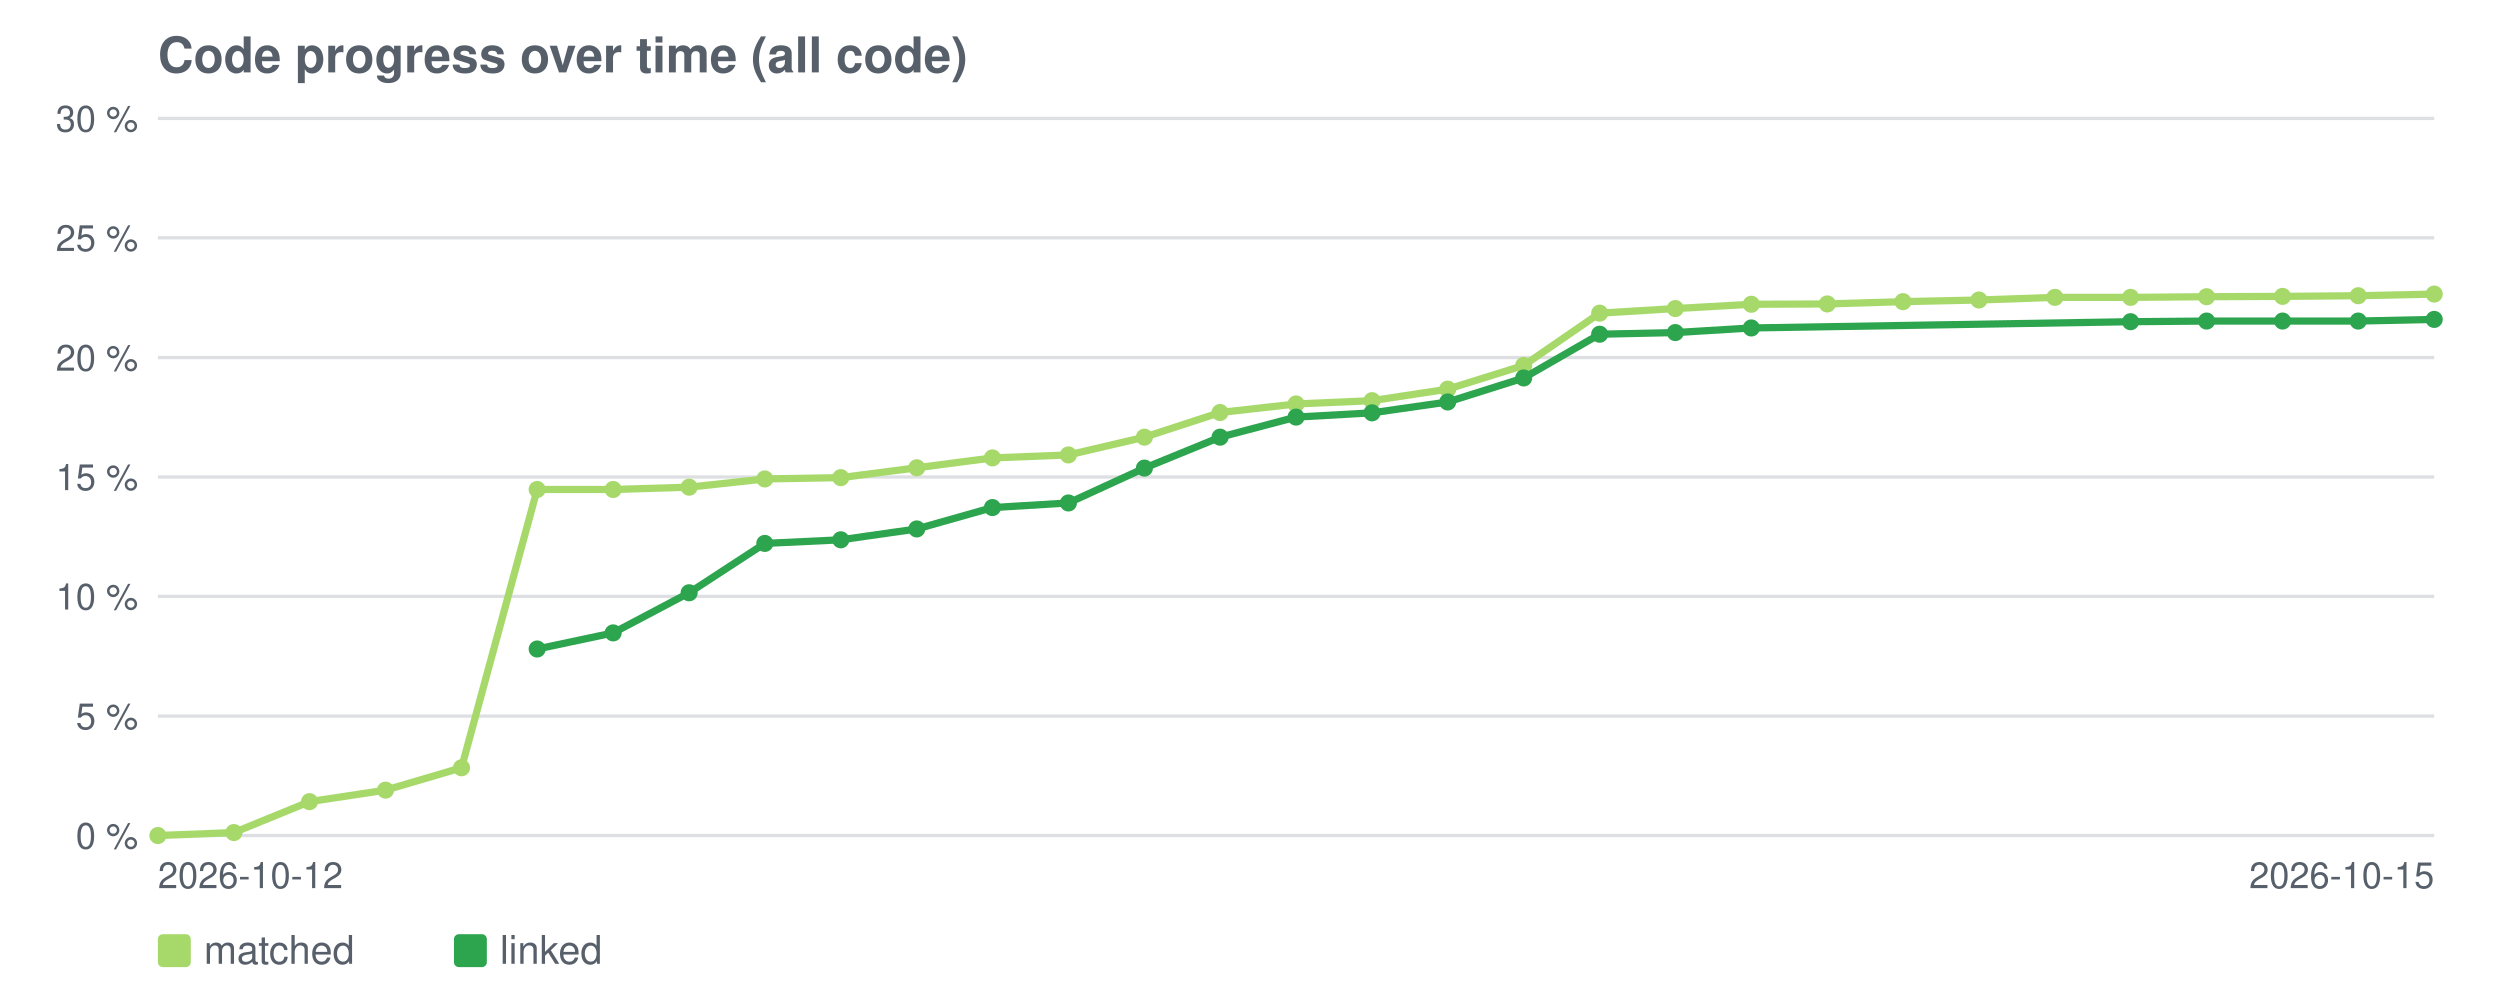
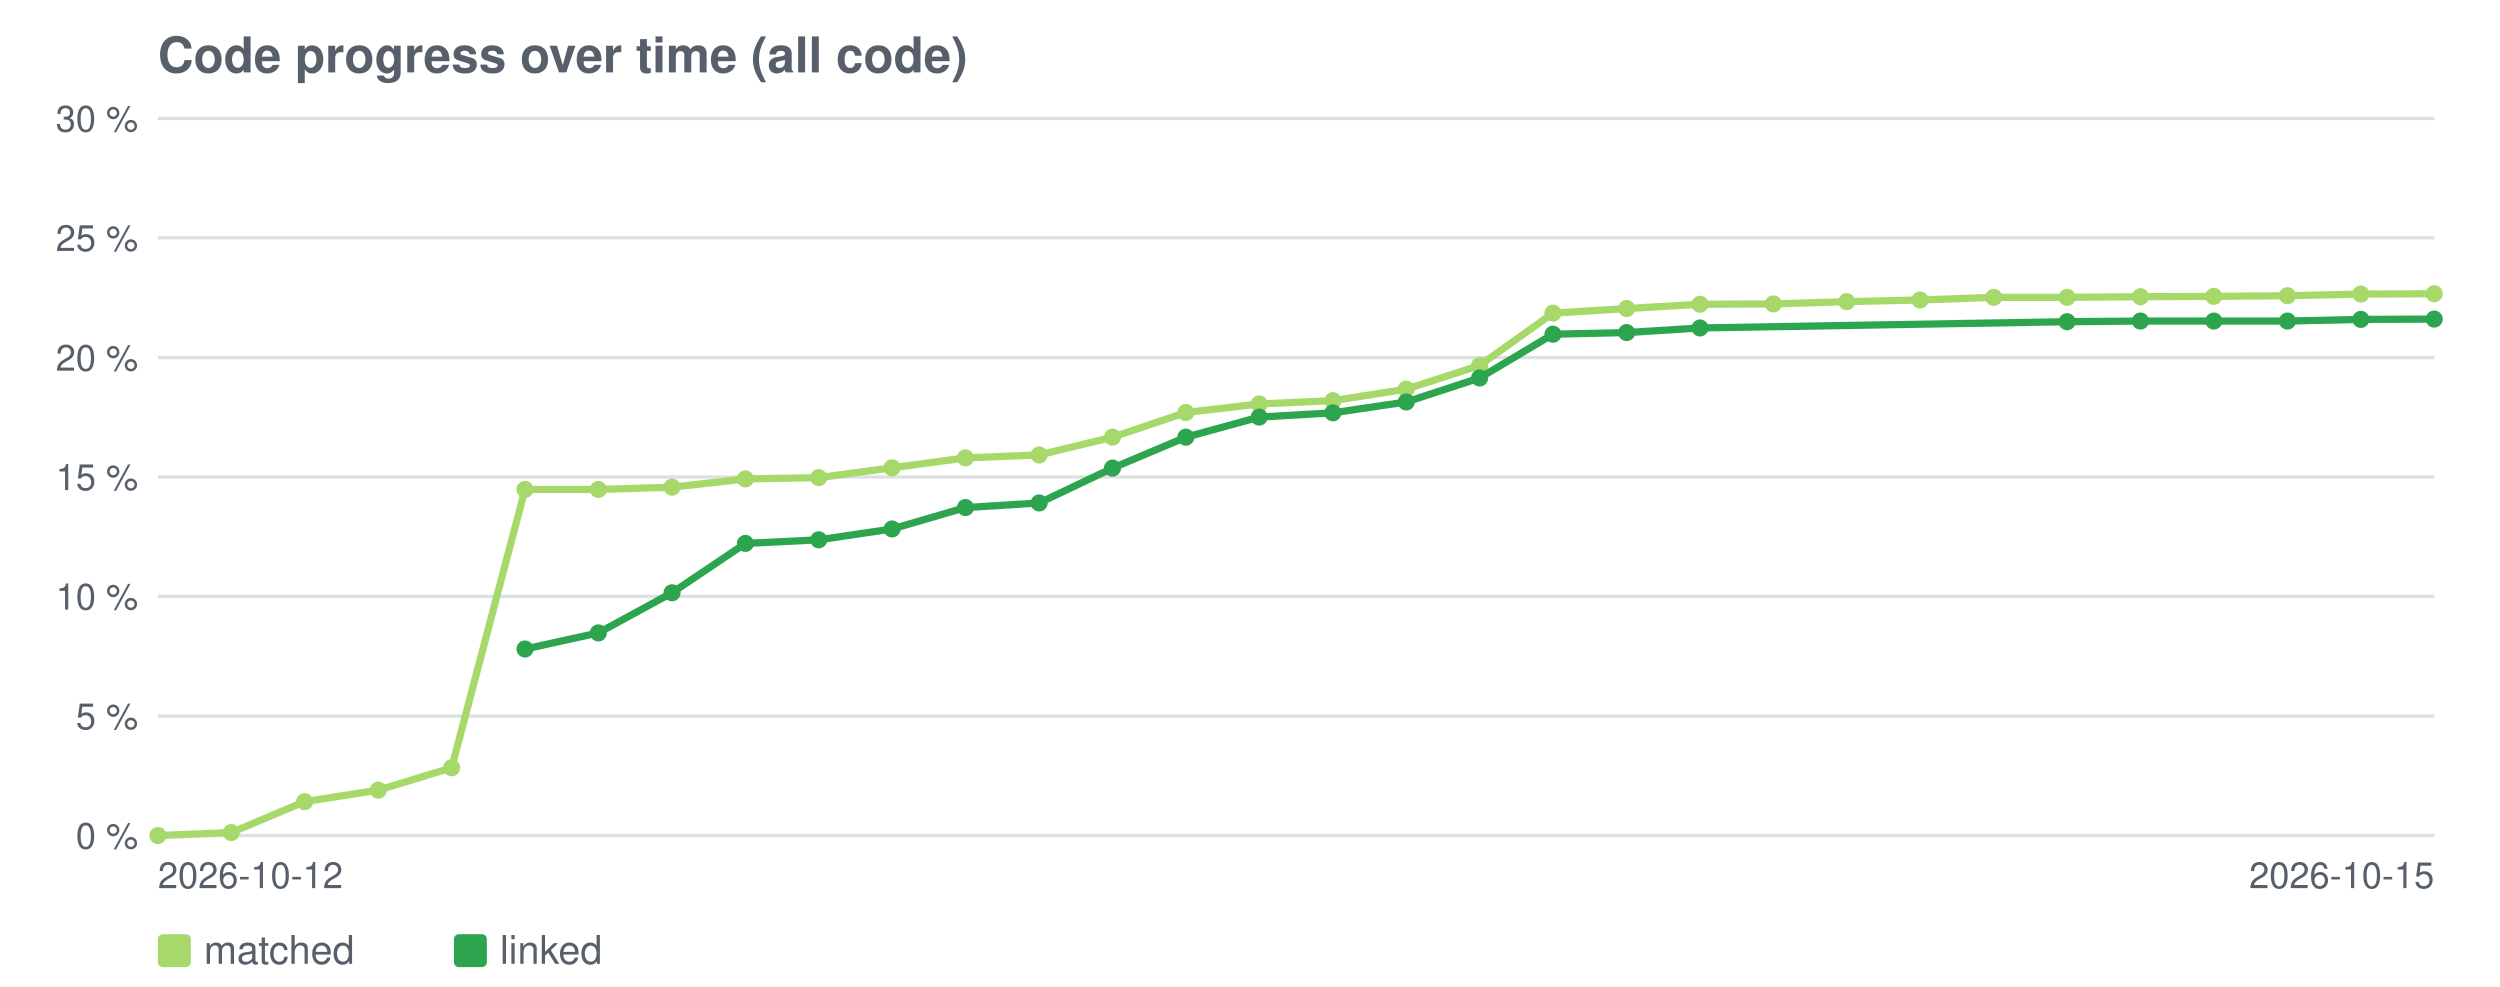
<svg xmlns="http://www.w3.org/2000/svg" width="760" height="300" viewBox="0 0 760 300" font-family="-apple-system, Segoe UI, Helvetica, Arial, sans-serif">
  <text x="48" y="22" font-size="15" font-weight="600" fill="#57606a">Code progress over time (all code)</text>
  <line x1="48" y1="254.0" x2="740" y2="254.0" stroke="#8c959f" stroke-opacity="0.3" />
  <text x="42" y="258.0" font-size="11" fill="#57606a" text-anchor="end">0 %</text>
  <line x1="48" y1="217.7" x2="740" y2="217.7" stroke="#8c959f" stroke-opacity="0.3" />
  <text x="42" y="221.7" font-size="11" fill="#57606a" text-anchor="end">5 %</text>
  <line x1="48" y1="181.3" x2="740" y2="181.3" stroke="#8c959f" stroke-opacity="0.3" />
  <text x="42" y="185.3" font-size="11" fill="#57606a" text-anchor="end">10 %</text>
  <line x1="48" y1="145.0" x2="740" y2="145.0" stroke="#8c959f" stroke-opacity="0.3" />
  <text x="42" y="149.0" font-size="11" fill="#57606a" text-anchor="end">15 %</text>
  <line x1="48" y1="108.7" x2="740" y2="108.7" stroke="#8c959f" stroke-opacity="0.3" />
  <text x="42" y="112.7" font-size="11" fill="#57606a" text-anchor="end">20 %</text>
  <line x1="48" y1="72.3" x2="740" y2="72.3" stroke="#8c959f" stroke-opacity="0.3" />
  <text x="42" y="76.3" font-size="11" fill="#57606a" text-anchor="end">25 %</text>
  <line x1="48" y1="36.0" x2="740" y2="36.0" stroke="#8c959f" stroke-opacity="0.3" />
  <text x="42" y="40.0" font-size="11" fill="#57606a" text-anchor="end">30 %</text>
-   <polyline points="48.0,254.0 71.1,253.1 94.1,243.7 117.2,240.2 140.3,233.4 163.3,148.8 186.4,148.8 209.5,148.1 232.5,145.6 255.6,145.2 278.7,142.2 301.7,139.2 324.8,138.3 347.9,132.9 370.9,125.4 394.0,122.8 417.1,121.8 440.1,118.3 463.2,111.1 486.3,95.2 509.3,93.8 532.4,92.5 555.5,92.4 578.5,91.7 601.6,91.2 624.7,90.4 647.7,90.4 670.8,90.2 693.9,90.1 716.9,89.9 740.0,89.4" fill="none" stroke="#a6d96a" stroke-width="2.2" />
+   <polyline points="48.0,254.0 70.3,253.1 92.6,243.7 115.0,240.2 137.3,233.4 159.6,148.8 181.9,148.8 204.3,148.1 226.6,145.6 248.9,145.2 271.2,142.2 293.5,139.2 315.9,138.3 338.2,132.9 360.5,125.4 382.8,122.8 405.2,121.8 427.5,118.3 449.8,111.1 472.1,95.2 494.5,93.8 516.8,92.5 539.1,92.4 561.4,91.7 583.7,91.2 606.1,90.4 628.4,90.4 650.7,90.2 673.0,90.1 695.4,89.9 717.7,89.4 740.0,89.3" fill="none" stroke="#a6d96a" stroke-width="2.2" />
  <circle cx="48.0" cy="254.0" r="2.6" fill="#a6d96a" />
-   <circle cx="71.1" cy="253.1" r="2.6" fill="#a6d96a" />
-   <circle cx="94.1" cy="243.7" r="2.6" fill="#a6d96a" />
-   <circle cx="117.2" cy="240.2" r="2.6" fill="#a6d96a" />
-   <circle cx="140.3" cy="233.4" r="2.6" fill="#a6d96a" />
-   <circle cx="163.3" cy="148.8" r="2.6" fill="#a6d96a" />
-   <circle cx="186.4" cy="148.8" r="2.6" fill="#a6d96a" />
-   <circle cx="209.5" cy="148.1" r="2.6" fill="#a6d96a" />
-   <circle cx="232.5" cy="145.6" r="2.6" fill="#a6d96a" />
-   <circle cx="255.6" cy="145.2" r="2.6" fill="#a6d96a" />
-   <circle cx="278.7" cy="142.2" r="2.6" fill="#a6d96a" />
-   <circle cx="301.7" cy="139.2" r="2.6" fill="#a6d96a" />
-   <circle cx="324.8" cy="138.3" r="2.6" fill="#a6d96a" />
-   <circle cx="347.9" cy="132.9" r="2.6" fill="#a6d96a" />
-   <circle cx="370.9" cy="125.4" r="2.6" fill="#a6d96a" />
-   <circle cx="394.0" cy="122.8" r="2.6" fill="#a6d96a" />
-   <circle cx="417.1" cy="121.8" r="2.6" fill="#a6d96a" />
-   <circle cx="440.1" cy="118.3" r="2.6" fill="#a6d96a" />
-   <circle cx="463.2" cy="111.1" r="2.6" fill="#a6d96a" />
-   <circle cx="486.3" cy="95.2" r="2.6" fill="#a6d96a" />
-   <circle cx="509.3" cy="93.8" r="2.6" fill="#a6d96a" />
-   <circle cx="532.4" cy="92.5" r="2.6" fill="#a6d96a" />
-   <circle cx="555.5" cy="92.4" r="2.6" fill="#a6d96a" />
-   <circle cx="578.5" cy="91.7" r="2.6" fill="#a6d96a" />
-   <circle cx="601.6" cy="91.2" r="2.6" fill="#a6d96a" />
-   <circle cx="624.7" cy="90.4" r="2.6" fill="#a6d96a" />
-   <circle cx="647.7" cy="90.4" r="2.6" fill="#a6d96a" />
-   <circle cx="670.8" cy="90.2" r="2.6" fill="#a6d96a" />
-   <circle cx="693.9" cy="90.1" r="2.6" fill="#a6d96a" />
-   <circle cx="716.9" cy="89.9" r="2.6" fill="#a6d96a" />
-   <circle cx="740.0" cy="89.4" r="2.6" fill="#a6d96a" />
+   <circle cx="70.3" cy="253.1" r="2.6" fill="#a6d96a" />
+   <circle cx="92.6" cy="243.7" r="2.6" fill="#a6d96a" />
+   <circle cx="115.0" cy="240.2" r="2.6" fill="#a6d96a" />
+   <circle cx="137.3" cy="233.4" r="2.6" fill="#a6d96a" />
+   <circle cx="159.6" cy="148.8" r="2.6" fill="#a6d96a" />
+   <circle cx="181.9" cy="148.8" r="2.6" fill="#a6d96a" />
+   <circle cx="204.3" cy="148.1" r="2.6" fill="#a6d96a" />
+   <circle cx="226.6" cy="145.6" r="2.6" fill="#a6d96a" />
+   <circle cx="248.9" cy="145.2" r="2.6" fill="#a6d96a" />
+   <circle cx="271.2" cy="142.2" r="2.6" fill="#a6d96a" />
+   <circle cx="293.5" cy="139.2" r="2.6" fill="#a6d96a" />
+   <circle cx="315.9" cy="138.3" r="2.6" fill="#a6d96a" />
+   <circle cx="338.2" cy="132.9" r="2.6" fill="#a6d96a" />
+   <circle cx="360.5" cy="125.4" r="2.6" fill="#a6d96a" />
+   <circle cx="382.8" cy="122.8" r="2.6" fill="#a6d96a" />
+   <circle cx="405.2" cy="121.8" r="2.6" fill="#a6d96a" />
+   <circle cx="427.5" cy="118.3" r="2.6" fill="#a6d96a" />
+   <circle cx="449.8" cy="111.1" r="2.6" fill="#a6d96a" />
+   <circle cx="472.1" cy="95.2" r="2.6" fill="#a6d96a" />
+   <circle cx="494.5" cy="93.8" r="2.6" fill="#a6d96a" />
+   <circle cx="516.8" cy="92.5" r="2.6" fill="#a6d96a" />
+   <circle cx="539.1" cy="92.4" r="2.6" fill="#a6d96a" />
+   <circle cx="561.4" cy="91.7" r="2.6" fill="#a6d96a" />
+   <circle cx="583.7" cy="91.2" r="2.6" fill="#a6d96a" />
+   <circle cx="606.1" cy="90.4" r="2.6" fill="#a6d96a" />
+   <circle cx="628.4" cy="90.4" r="2.6" fill="#a6d96a" />
+   <circle cx="650.7" cy="90.2" r="2.6" fill="#a6d96a" />
+   <circle cx="673.0" cy="90.1" r="2.6" fill="#a6d96a" />
+   <circle cx="695.4" cy="89.9" r="2.6" fill="#a6d96a" />
+   <circle cx="717.7" cy="89.4" r="2.6" fill="#a6d96a" />
+   <circle cx="740.0" cy="89.3" r="2.6" fill="#a6d96a" />
  <rect x="48" y="284" width="10" height="10" rx="1.5" fill="#a6d96a" />
  <text x="62" y="293" font-size="12" fill="#57606a">matched</text>
-   <polyline points="163.3,197.3 186.4,192.4 209.5,180.2 232.5,165.2 255.6,164.1 278.7,160.8 301.7,154.3 324.8,152.9 347.9,142.3 370.9,132.9 394.0,126.8 417.1,125.5 440.1,122.2 463.2,114.9 486.3,101.6 509.3,101.1 532.4,99.7 647.7,97.8 670.8,97.6 693.9,97.6 716.9,97.6 740.0,97.1" fill="none" stroke="#2da44e" stroke-width="2.2" />
-   <circle cx="163.3" cy="197.3" r="2.6" fill="#2da44e" />
-   <circle cx="186.4" cy="192.4" r="2.6" fill="#2da44e" />
-   <circle cx="209.5" cy="180.2" r="2.6" fill="#2da44e" />
-   <circle cx="232.5" cy="165.2" r="2.6" fill="#2da44e" />
-   <circle cx="255.6" cy="164.1" r="2.6" fill="#2da44e" />
-   <circle cx="278.7" cy="160.8" r="2.6" fill="#2da44e" />
-   <circle cx="301.7" cy="154.3" r="2.6" fill="#2da44e" />
-   <circle cx="324.8" cy="152.9" r="2.6" fill="#2da44e" />
-   <circle cx="347.9" cy="142.3" r="2.6" fill="#2da44e" />
-   <circle cx="370.9" cy="132.9" r="2.6" fill="#2da44e" />
-   <circle cx="394.0" cy="126.8" r="2.6" fill="#2da44e" />
-   <circle cx="417.1" cy="125.5" r="2.6" fill="#2da44e" />
-   <circle cx="440.1" cy="122.2" r="2.6" fill="#2da44e" />
-   <circle cx="463.2" cy="114.9" r="2.6" fill="#2da44e" />
-   <circle cx="486.3" cy="101.6" r="2.6" fill="#2da44e" />
-   <circle cx="509.3" cy="101.1" r="2.6" fill="#2da44e" />
-   <circle cx="532.4" cy="99.7" r="2.6" fill="#2da44e" />
-   <circle cx="647.7" cy="97.8" r="2.6" fill="#2da44e" />
-   <circle cx="670.8" cy="97.6" r="2.6" fill="#2da44e" />
-   <circle cx="693.9" cy="97.6" r="2.6" fill="#2da44e" />
-   <circle cx="716.9" cy="97.6" r="2.6" fill="#2da44e" />
-   <circle cx="740.0" cy="97.1" r="2.6" fill="#2da44e" />
+   <polyline points="159.6,197.3 181.9,192.4 204.3,180.2 226.6,165.2 248.9,164.1 271.2,160.8 293.5,154.3 315.9,152.9 338.2,142.3 360.5,132.9 382.8,126.8 405.2,125.5 427.5,122.2 449.8,114.9 472.1,101.6 494.5,101.1 516.8,99.7 628.4,97.8 650.7,97.6 673.0,97.6 695.4,97.6 717.7,97.1 740.0,97.0" fill="none" stroke="#2da44e" stroke-width="2.2" />
+   <circle cx="159.6" cy="197.3" r="2.6" fill="#2da44e" />
+   <circle cx="181.9" cy="192.4" r="2.6" fill="#2da44e" />
+   <circle cx="204.3" cy="180.2" r="2.6" fill="#2da44e" />
+   <circle cx="226.6" cy="165.2" r="2.6" fill="#2da44e" />
+   <circle cx="248.9" cy="164.1" r="2.6" fill="#2da44e" />
+   <circle cx="271.2" cy="160.8" r="2.6" fill="#2da44e" />
+   <circle cx="293.5" cy="154.3" r="2.6" fill="#2da44e" />
+   <circle cx="315.9" cy="152.9" r="2.6" fill="#2da44e" />
+   <circle cx="338.2" cy="142.3" r="2.6" fill="#2da44e" />
+   <circle cx="360.5" cy="132.9" r="2.6" fill="#2da44e" />
+   <circle cx="382.8" cy="126.8" r="2.6" fill="#2da44e" />
+   <circle cx="405.2" cy="125.5" r="2.6" fill="#2da44e" />
+   <circle cx="427.5" cy="122.2" r="2.6" fill="#2da44e" />
+   <circle cx="449.8" cy="114.9" r="2.6" fill="#2da44e" />
+   <circle cx="472.1" cy="101.6" r="2.6" fill="#2da44e" />
+   <circle cx="494.5" cy="101.1" r="2.6" fill="#2da44e" />
+   <circle cx="516.8" cy="99.7" r="2.6" fill="#2da44e" />
+   <circle cx="628.4" cy="97.8" r="2.6" fill="#2da44e" />
+   <circle cx="650.7" cy="97.6" r="2.6" fill="#2da44e" />
+   <circle cx="673.0" cy="97.6" r="2.6" fill="#2da44e" />
+   <circle cx="695.4" cy="97.6" r="2.6" fill="#2da44e" />
+   <circle cx="717.7" cy="97.1" r="2.6" fill="#2da44e" />
+   <circle cx="740.0" cy="97.0" r="2.6" fill="#2da44e" />
  <rect x="138" y="284" width="10" height="10" rx="1.5" fill="#2da44e" />
  <text x="152" y="293" font-size="12" fill="#57606a">linked</text>
  <text x="48" y="270" font-size="11" fill="#57606a">2026-10-12</text>
  <text x="740" y="270" font-size="11" fill="#57606a" text-anchor="end">2026-10-15</text>
</svg>
